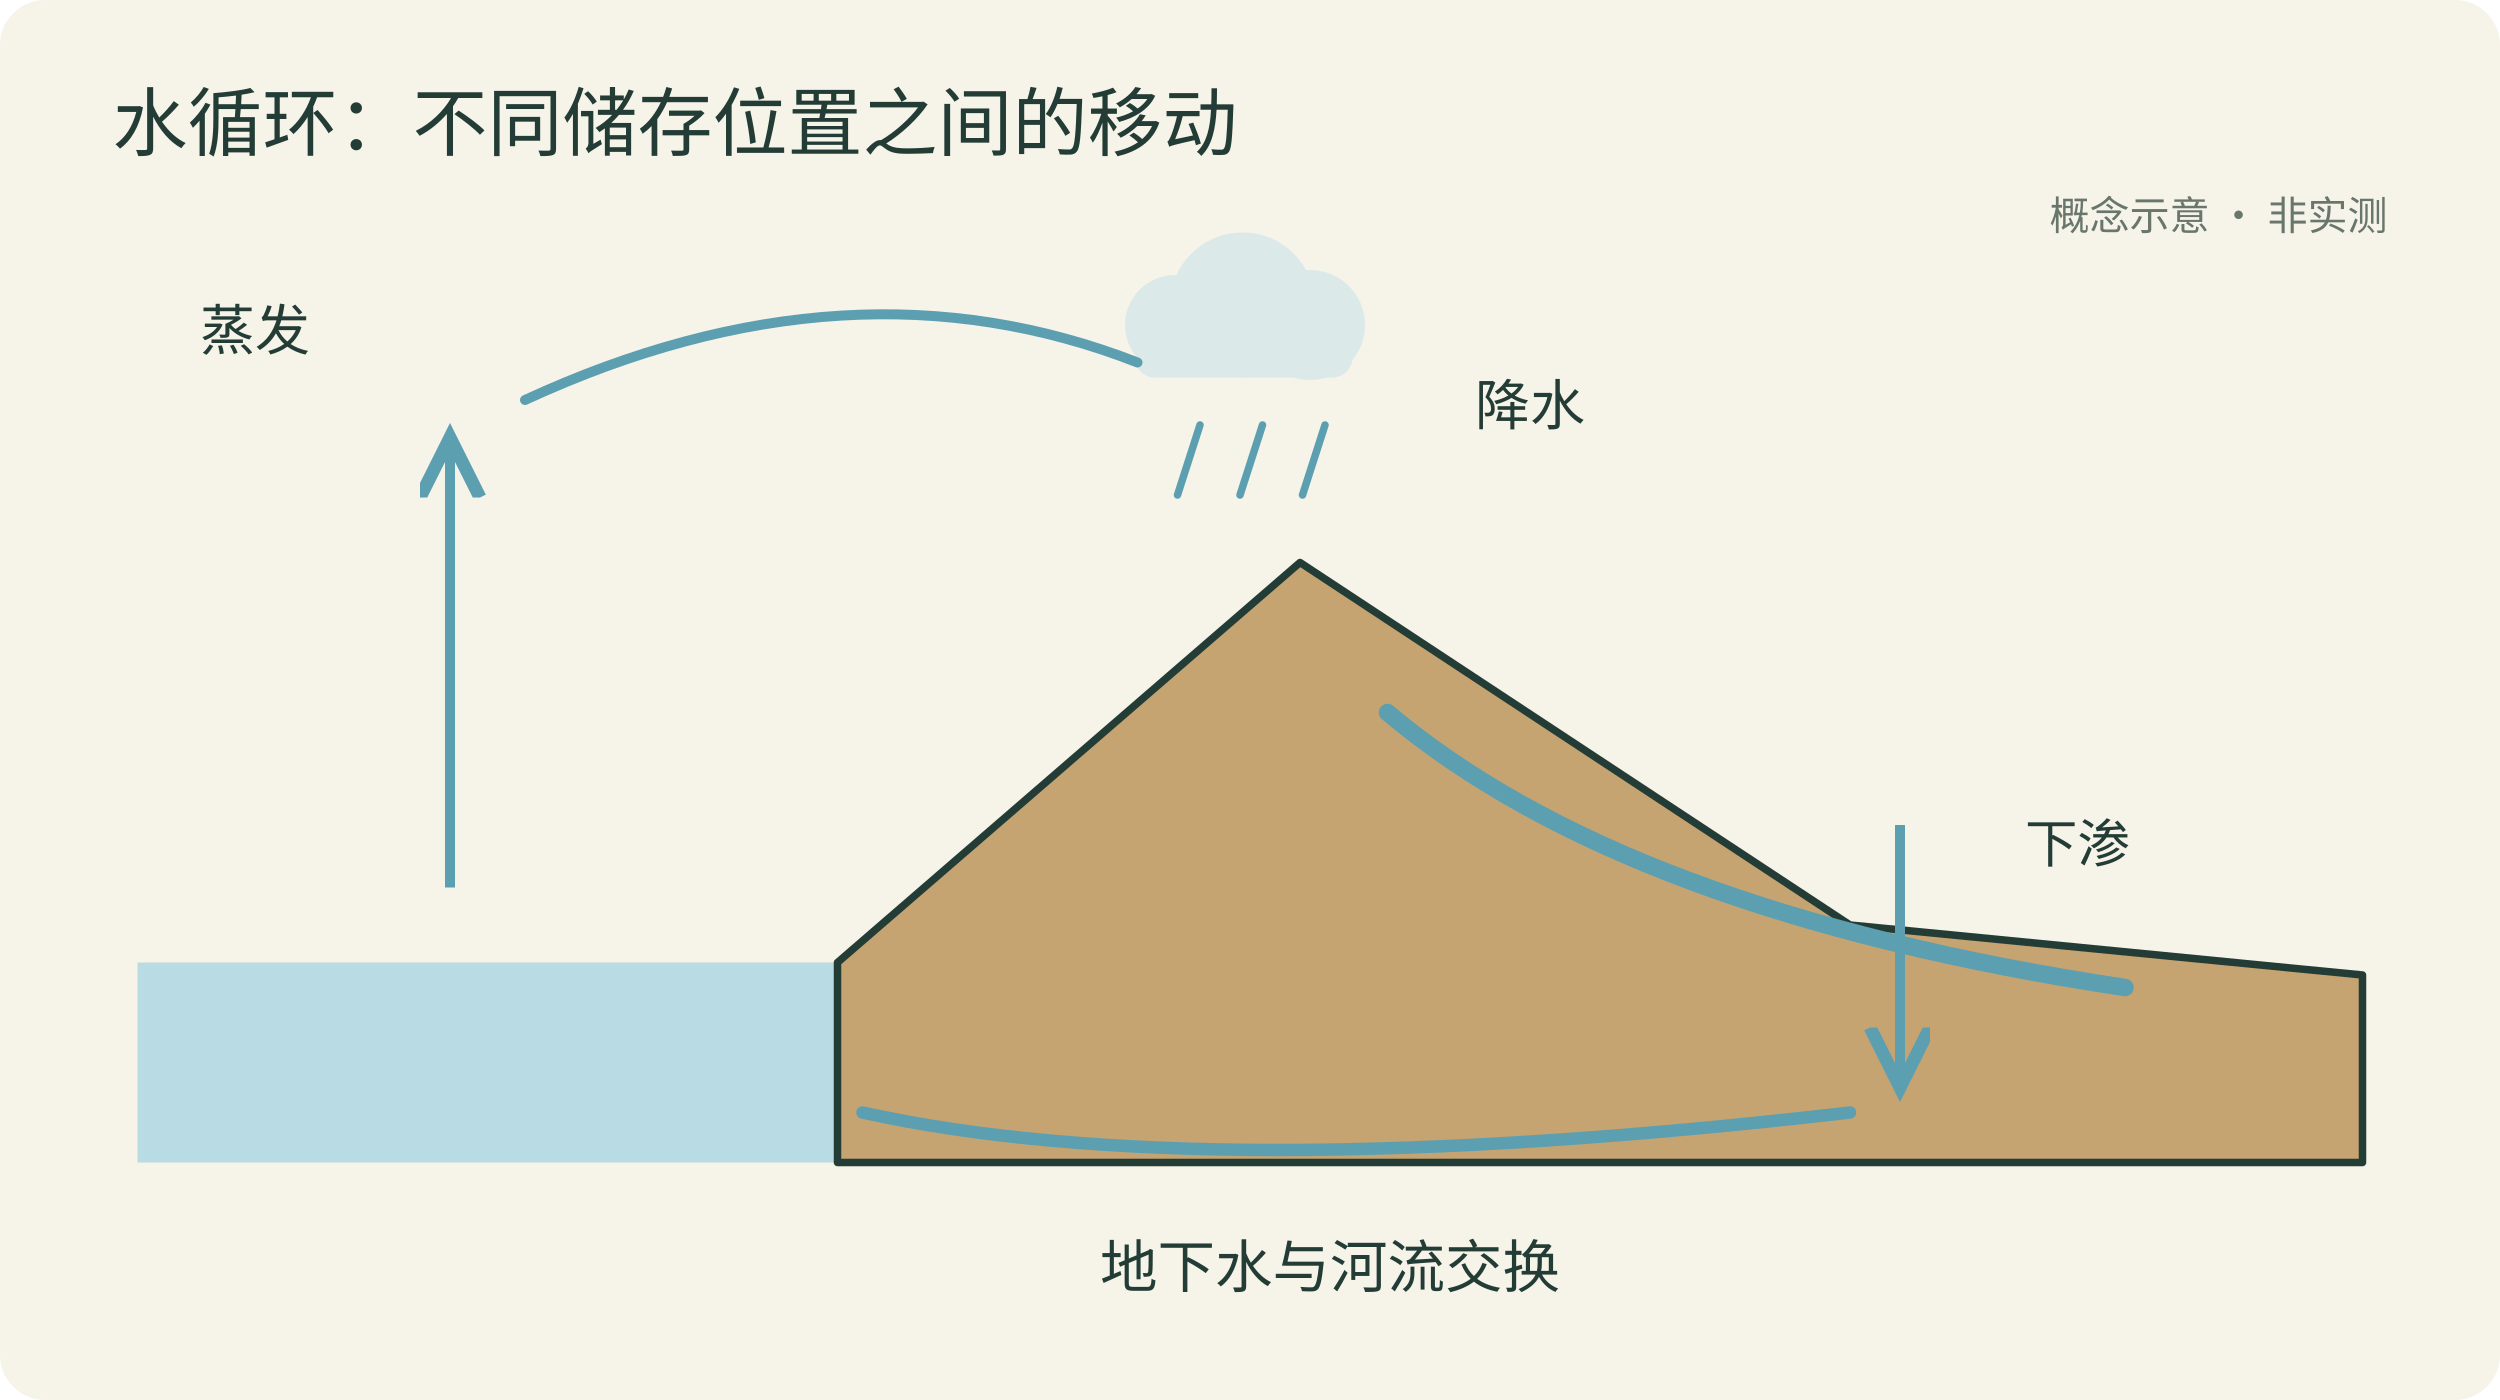
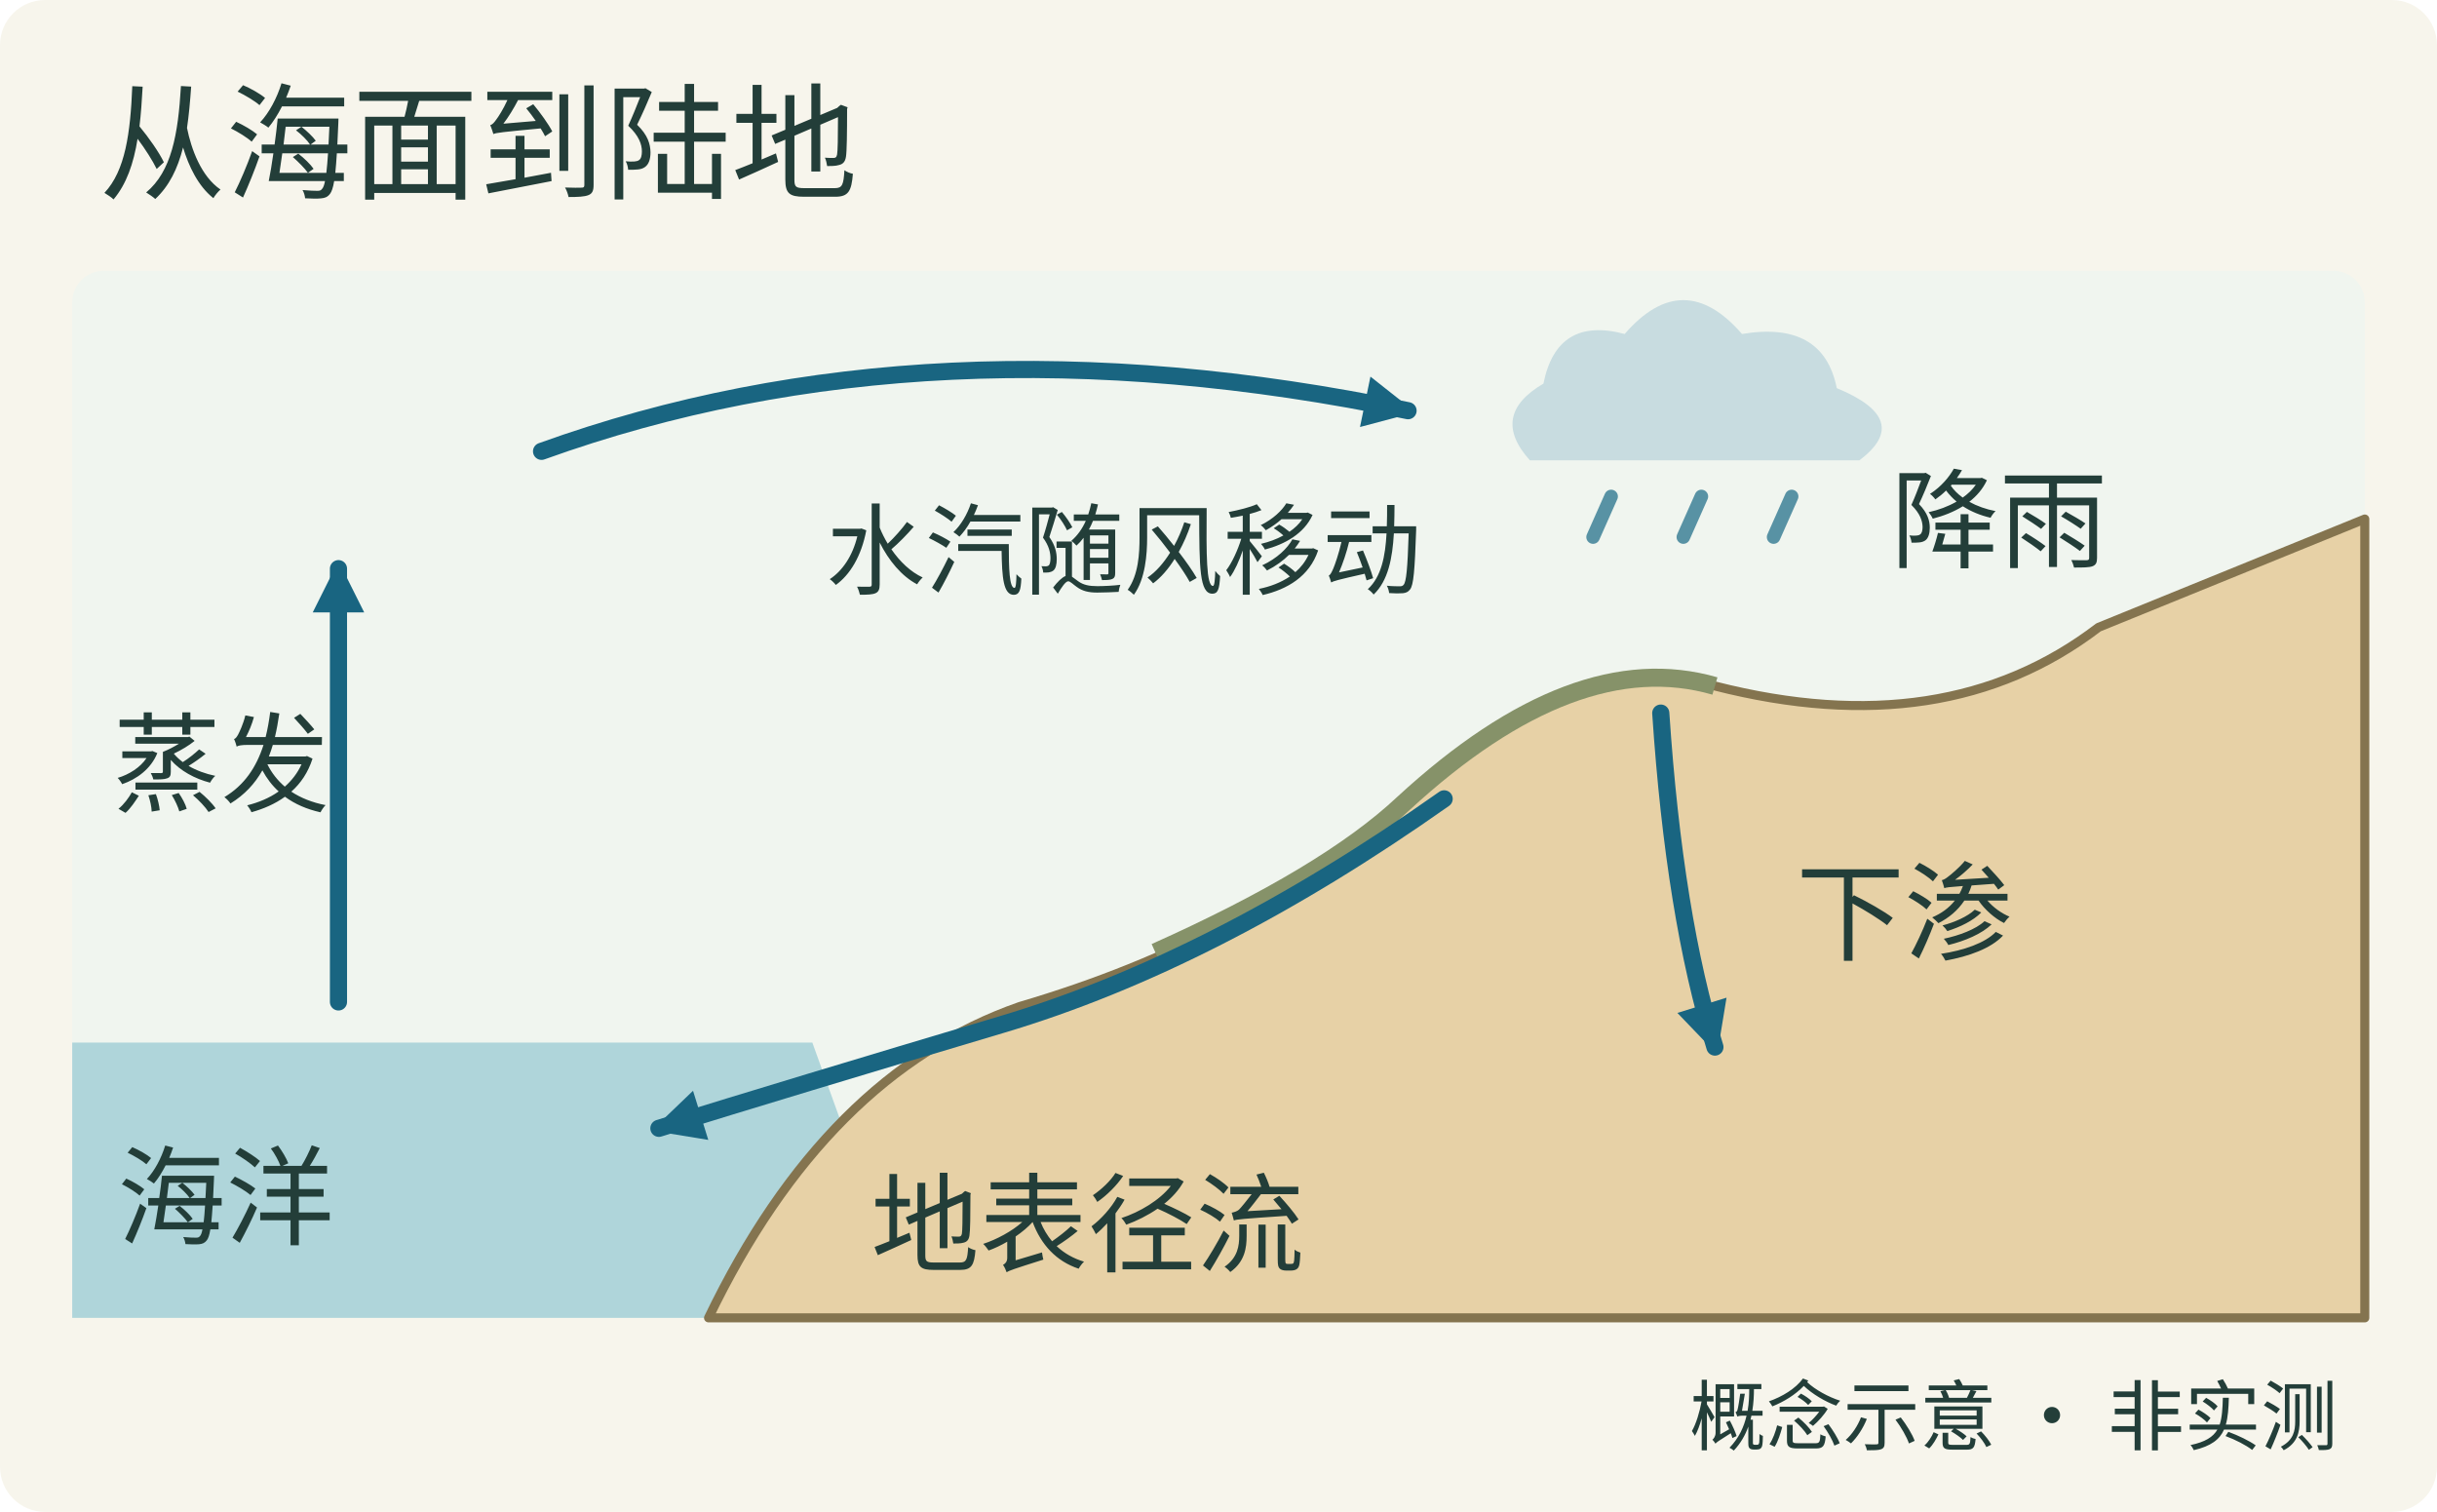
- <svg xmlns="http://www.w3.org/2000/svg" viewBox="0 0 1000 560" width="1000" height="560" role="img" aria-labelledby="title desc">
+ <svg xmlns="http://www.w3.org/2000/svg" viewBox="0 0 540 335" width="540" height="335" role="img" aria-labelledby="title desc">
  <defs>
-     <marker id="arrow" markerWidth="8" markerHeight="8" refX="6" refY="3" orient="auto" markerUnits="strokeWidth">
-       <path d="M0 0 L6 3 L0 6" fill="none" stroke="#5c9fb1" stroke-width="1.3" />
+     <marker id="tip" viewBox="0 0 10 10" refX="8.5" refY="5" markerWidth="3" markerHeight="3" orient="auto">
+       <path d="M0 0L10 5L0 10Z" fill="#196581" />
    </marker>
-     <marker id="warm" markerWidth="8" markerHeight="8" refX="6" refY="3" orient="auto" markerUnits="strokeWidth">
-       <path d="M0 0 L6 3 L0 6" fill="none" stroke="#b7735c" stroke-width="1.3" />
-     </marker>
+     <pattern id="grains" patternUnits="userSpaceOnUse" width="22" height="16">
+       <ellipse cx="5" cy="5" rx="2.5" ry="1.6" fill="#8e7958" opacity=".38" />
+       <circle cx="16" cy="12" r="1.5" fill="#8e7958" opacity=".38" />
+     </pattern>
  </defs>
-   <rect width="1000" height="560" rx="18" fill="#f6f3e9" />
+   <rect width="100%" height="100%" rx="10" fill="#f7f5ec" />
  <g font-family="system-ui, -apple-system, 'PingFang SC', 'Noto Sans CJK SC', sans-serif">
-     <text x="45" y="60" font-size="30" text-anchor="start" fill="#233c36">水循环：不同储存位置之间的移动</text>
-     <text x="955" y="92" font-size="16" text-anchor="end" fill="#68766c">概念示意 · 非实测</text>
-     <rect x="55" y="385" width="280" height="80" rx="0" fill="#b9dce4" />
-     <path d="M335 385 L520 225 L740 370 L945 390 L945 465 L335 465 Z" fill="#c5a471" stroke="#233c36" stroke-width="3" stroke-linejoin="round" stroke-linecap="round" />
-     <g fill="#dce9e9">
-       <circle cx="470" cy="130" r="20" fill="#dce9e9" />
-       <circle cx="497" cy="122" r="29" fill="#dce9e9" />
-       <circle cx="524" cy="130" r="22" fill="#dce9e9" />
-       <rect x="454" y="130" width="87" height="21" rx="8" fill="#dce9e9" />
+     <text x="22" y="42" text-anchor="start" font-size="28" fill="#233e39">从海面到陆地</text>
+     <rect x="16" y="60" width="508" height="232" rx="7" fill="#f0f5ef" />
+     <path d="M16 231H180L202 292H16Z" fill="#afd5da" stroke="none" stroke-width="2" stroke-linejoin="round" stroke-linecap="round" />
+     <path d="M157 292Q183 238 226 223Q277 208 310 178Q349 143 380 152Q431 165 465 139L524 115V292Z" fill="#e7d1a6" stroke="#84744f" stroke-width="2" stroke-linejoin="round" stroke-linecap="round" />
+     <path d="M256 211Q294 194 311 178Q349 143 380 152" fill="none" stroke="#869269" stroke-width="4" />
+     <path d="M339 102Q330 92 342 85Q345 70 360 74Q373 59 386 74Q404 71 407 86Q424 93 412 102Z" fill="#c8dce0" stroke="none" stroke-width="2" stroke-linejoin="round" stroke-linecap="round" />
+     <g transform="translate(357 110)" fill="none" stroke="#5892a4" stroke-width="3" stroke-linecap="round">
+       <path d="M0 0l-4 9m24-9l-4 9m24-9l-4 9" />
    </g>
-     <path d="M480 170 l-9 28" fill="none" stroke="#5c9fb1" stroke-width="3" stroke-linejoin="round" stroke-linecap="round" />
-     <path d="M505 170 l-9 28" fill="none" stroke="#5c9fb1" stroke-width="3" stroke-linejoin="round" stroke-linecap="round" />
-     <path d="M530 170 l-9 28" fill="none" stroke="#5c9fb1" stroke-width="3" stroke-linejoin="round" stroke-linecap="round" />
-     <path d="M180 355 L180 175" fill="none" stroke="#5c9fb1" stroke-width="4" marker-end="url(#arrow)" />
-     <path d="M210 160 Q340 100 455 145" fill="none" stroke="#5c9fb1" stroke-width="4" stroke-linejoin="round" stroke-linecap="round" />
-     <path d="M555 285 Q650 365 850 395" fill="none" stroke="#5c9fb1" stroke-width="7" stroke-linejoin="round" stroke-linecap="round" />
-     <path d="M760 330 L760 435" fill="none" stroke="#5c9fb1" stroke-width="4" marker-end="url(#arrow)" />
-     <path d="M740 445 Q480 475 345 445" fill="none" stroke="#5c9fb1" stroke-width="5" stroke-linejoin="round" stroke-linecap="round" />
-     <text x="80" y="140" font-size="22" text-anchor="start" fill="#233c36">蒸发</text>
-     <text x="590" y="170" font-size="22" text-anchor="start" fill="#233c36">降水</text>
-     <text x="810" y="345" font-size="21" text-anchor="start" fill="#233c36">下渗</text>
-     <text x="440" y="515" font-size="23" text-anchor="start" fill="#233c36">地下水与河流交换</text>
+     <path d="M75 222V126" fill="none" stroke="#196581" stroke-width="3.8" stroke-linecap="round" stroke-linejoin="round" marker-end="url(#tip)" />
+     <text x="25" y="178" text-anchor="start" font-size="24" fill="#233e39">蒸发</text>
+     <path d="M120 100Q206 69 312 91" fill="none" stroke="#196581" stroke-width="3.8" stroke-linecap="round" stroke-linejoin="round" marker-end="url(#tip)" />
+     <text x="183" y="130" text-anchor="start" font-size="22" fill="#233e39">水汽随风移动</text>
+     <text x="419" y="124" text-anchor="start" font-size="24" fill="#233e39">降雨</text>
+     <path d="M320 177Q269 213 222 227T146 250" fill="none" stroke="#196581" stroke-width="3.8" stroke-linecap="round" stroke-linejoin="round" marker-end="url(#tip)" />
+     <text x="193" y="280" text-anchor="start" font-size="24" fill="#233e39">地表径流</text>
+     <path d="M368 158Q371 203 380 232" fill="none" stroke="#196581" stroke-width="3.8" stroke-linecap="round" stroke-linejoin="round" marker-end="url(#tip)" />
+     <text x="398" y="211" text-anchor="start" font-size="24" fill="#233e39">下渗</text>
+     <text x="26" y="274" text-anchor="start" font-size="24" fill="#233e39">海洋</text>
+     <text x="518" y="320" text-anchor="end" font-size="17" fill="#233e39">概念示意 · 非实测</text>
  </g>
</svg>
